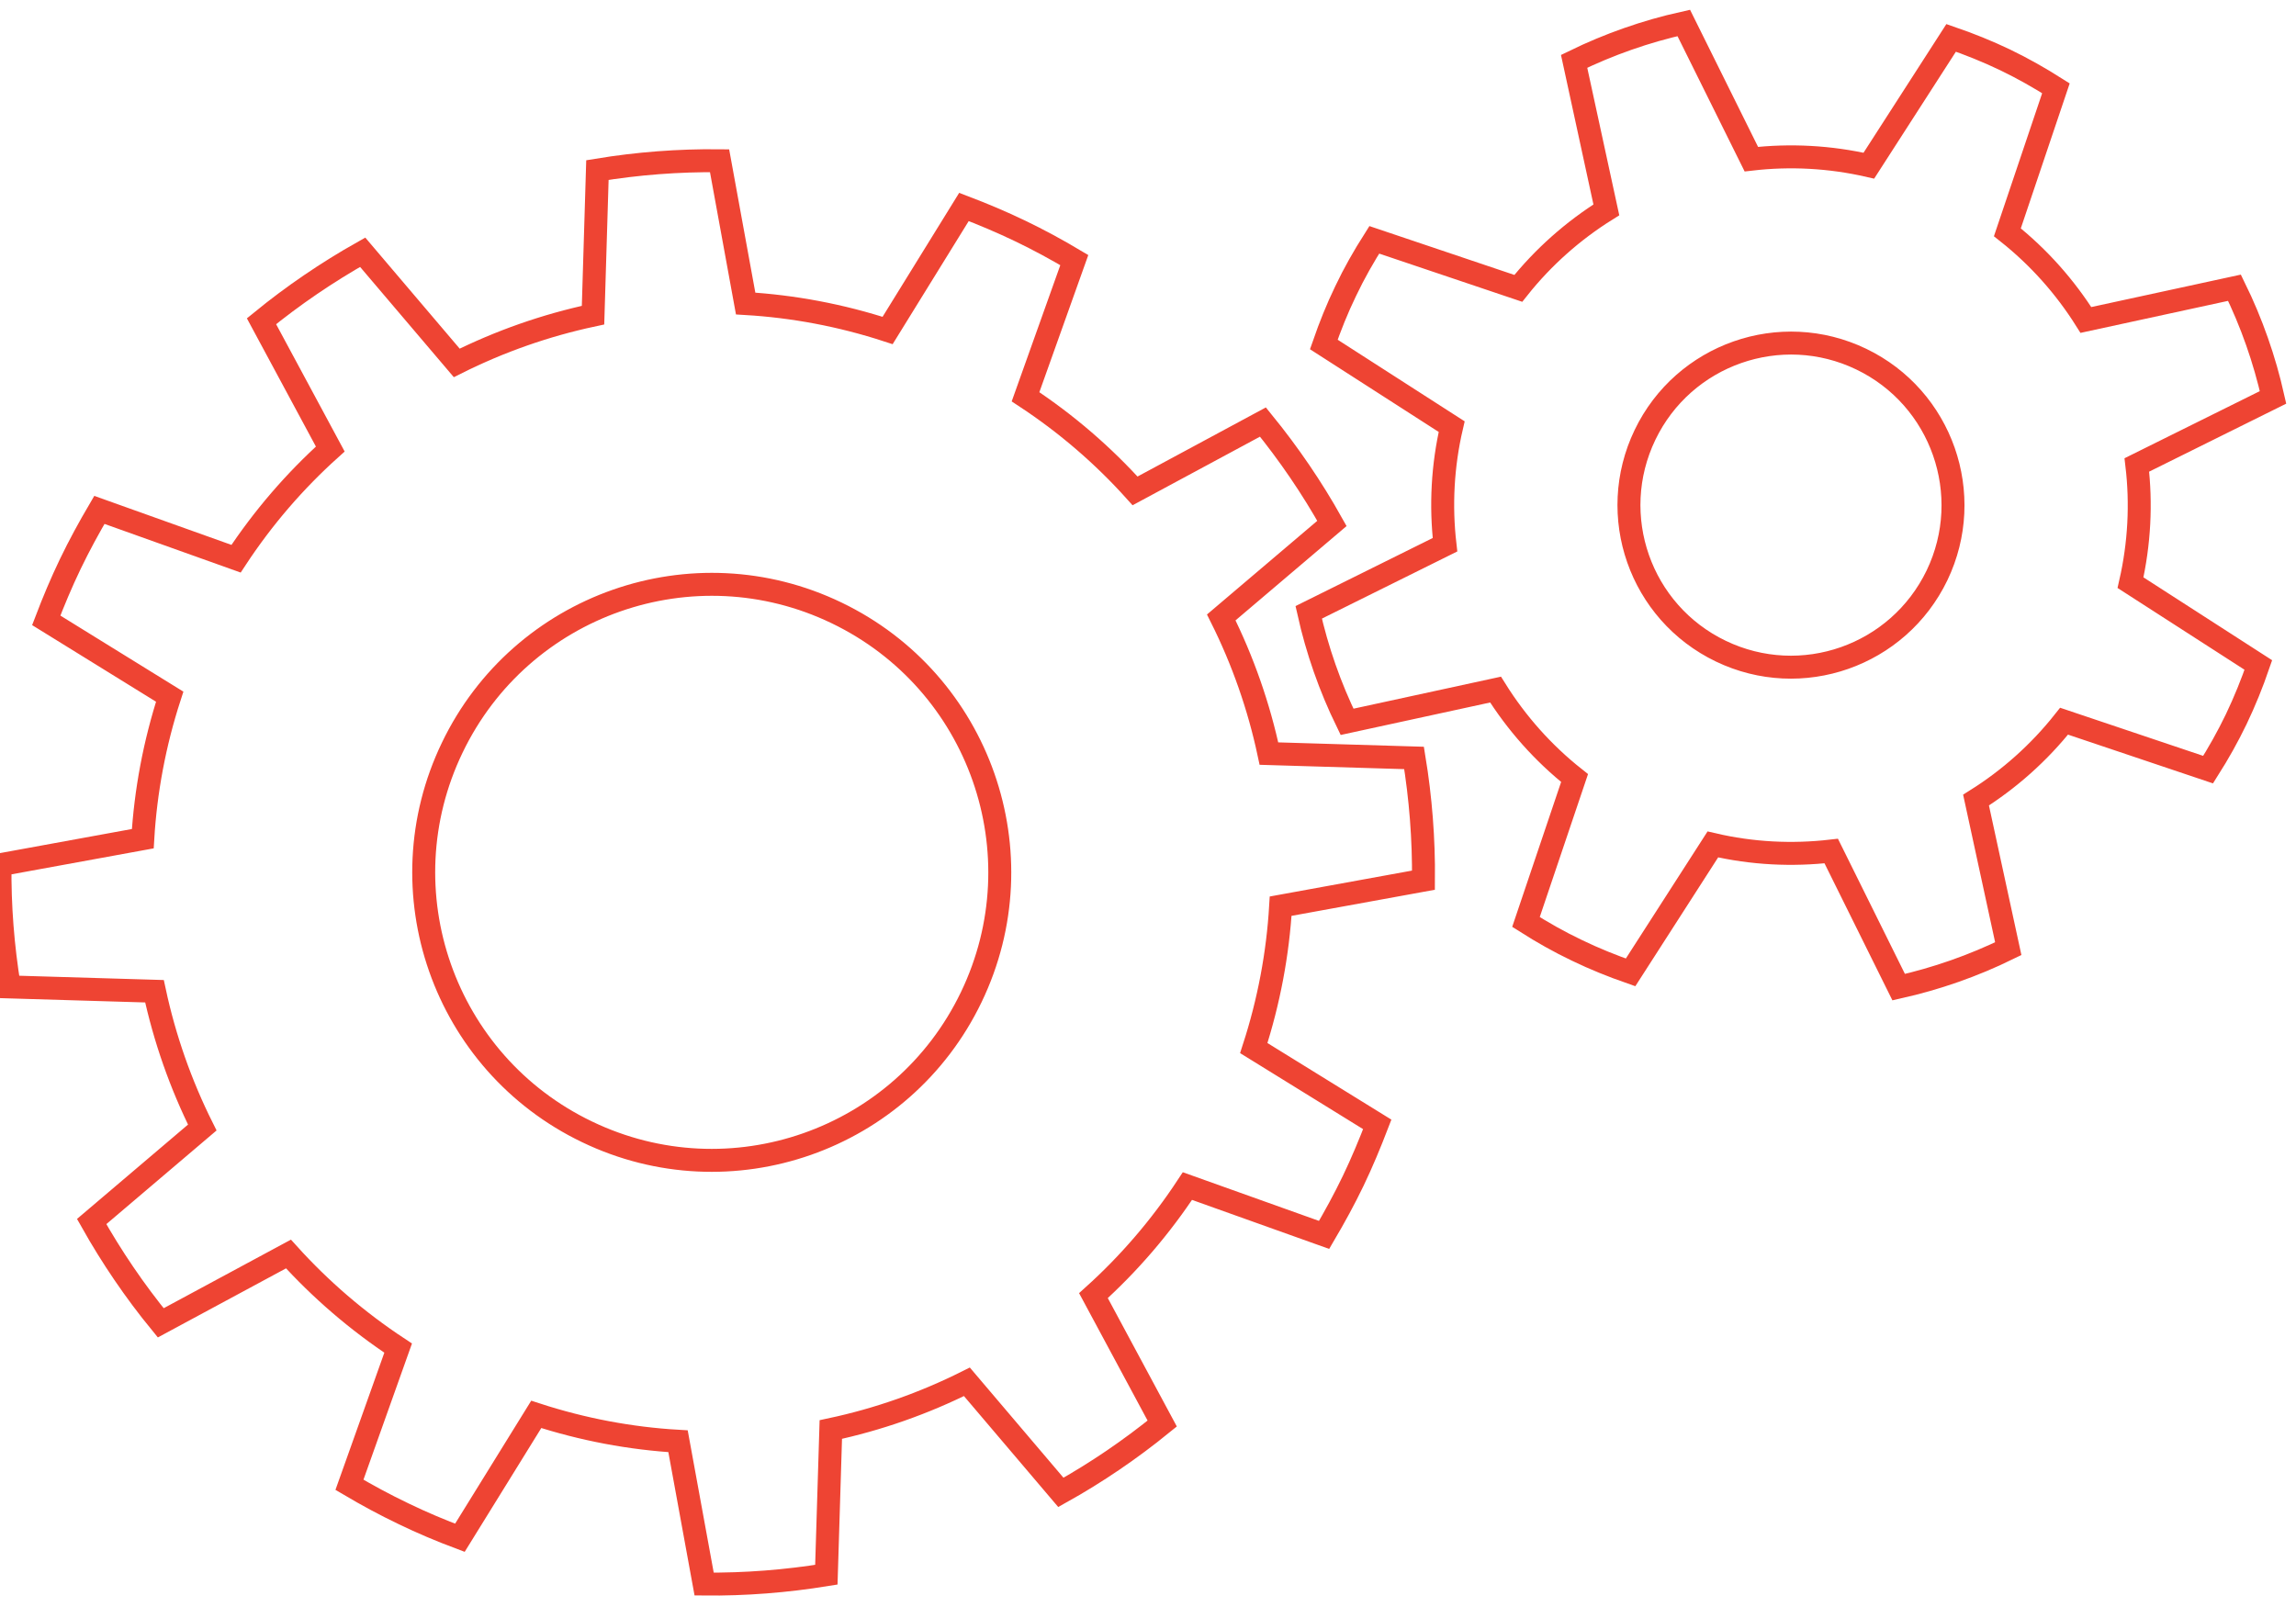
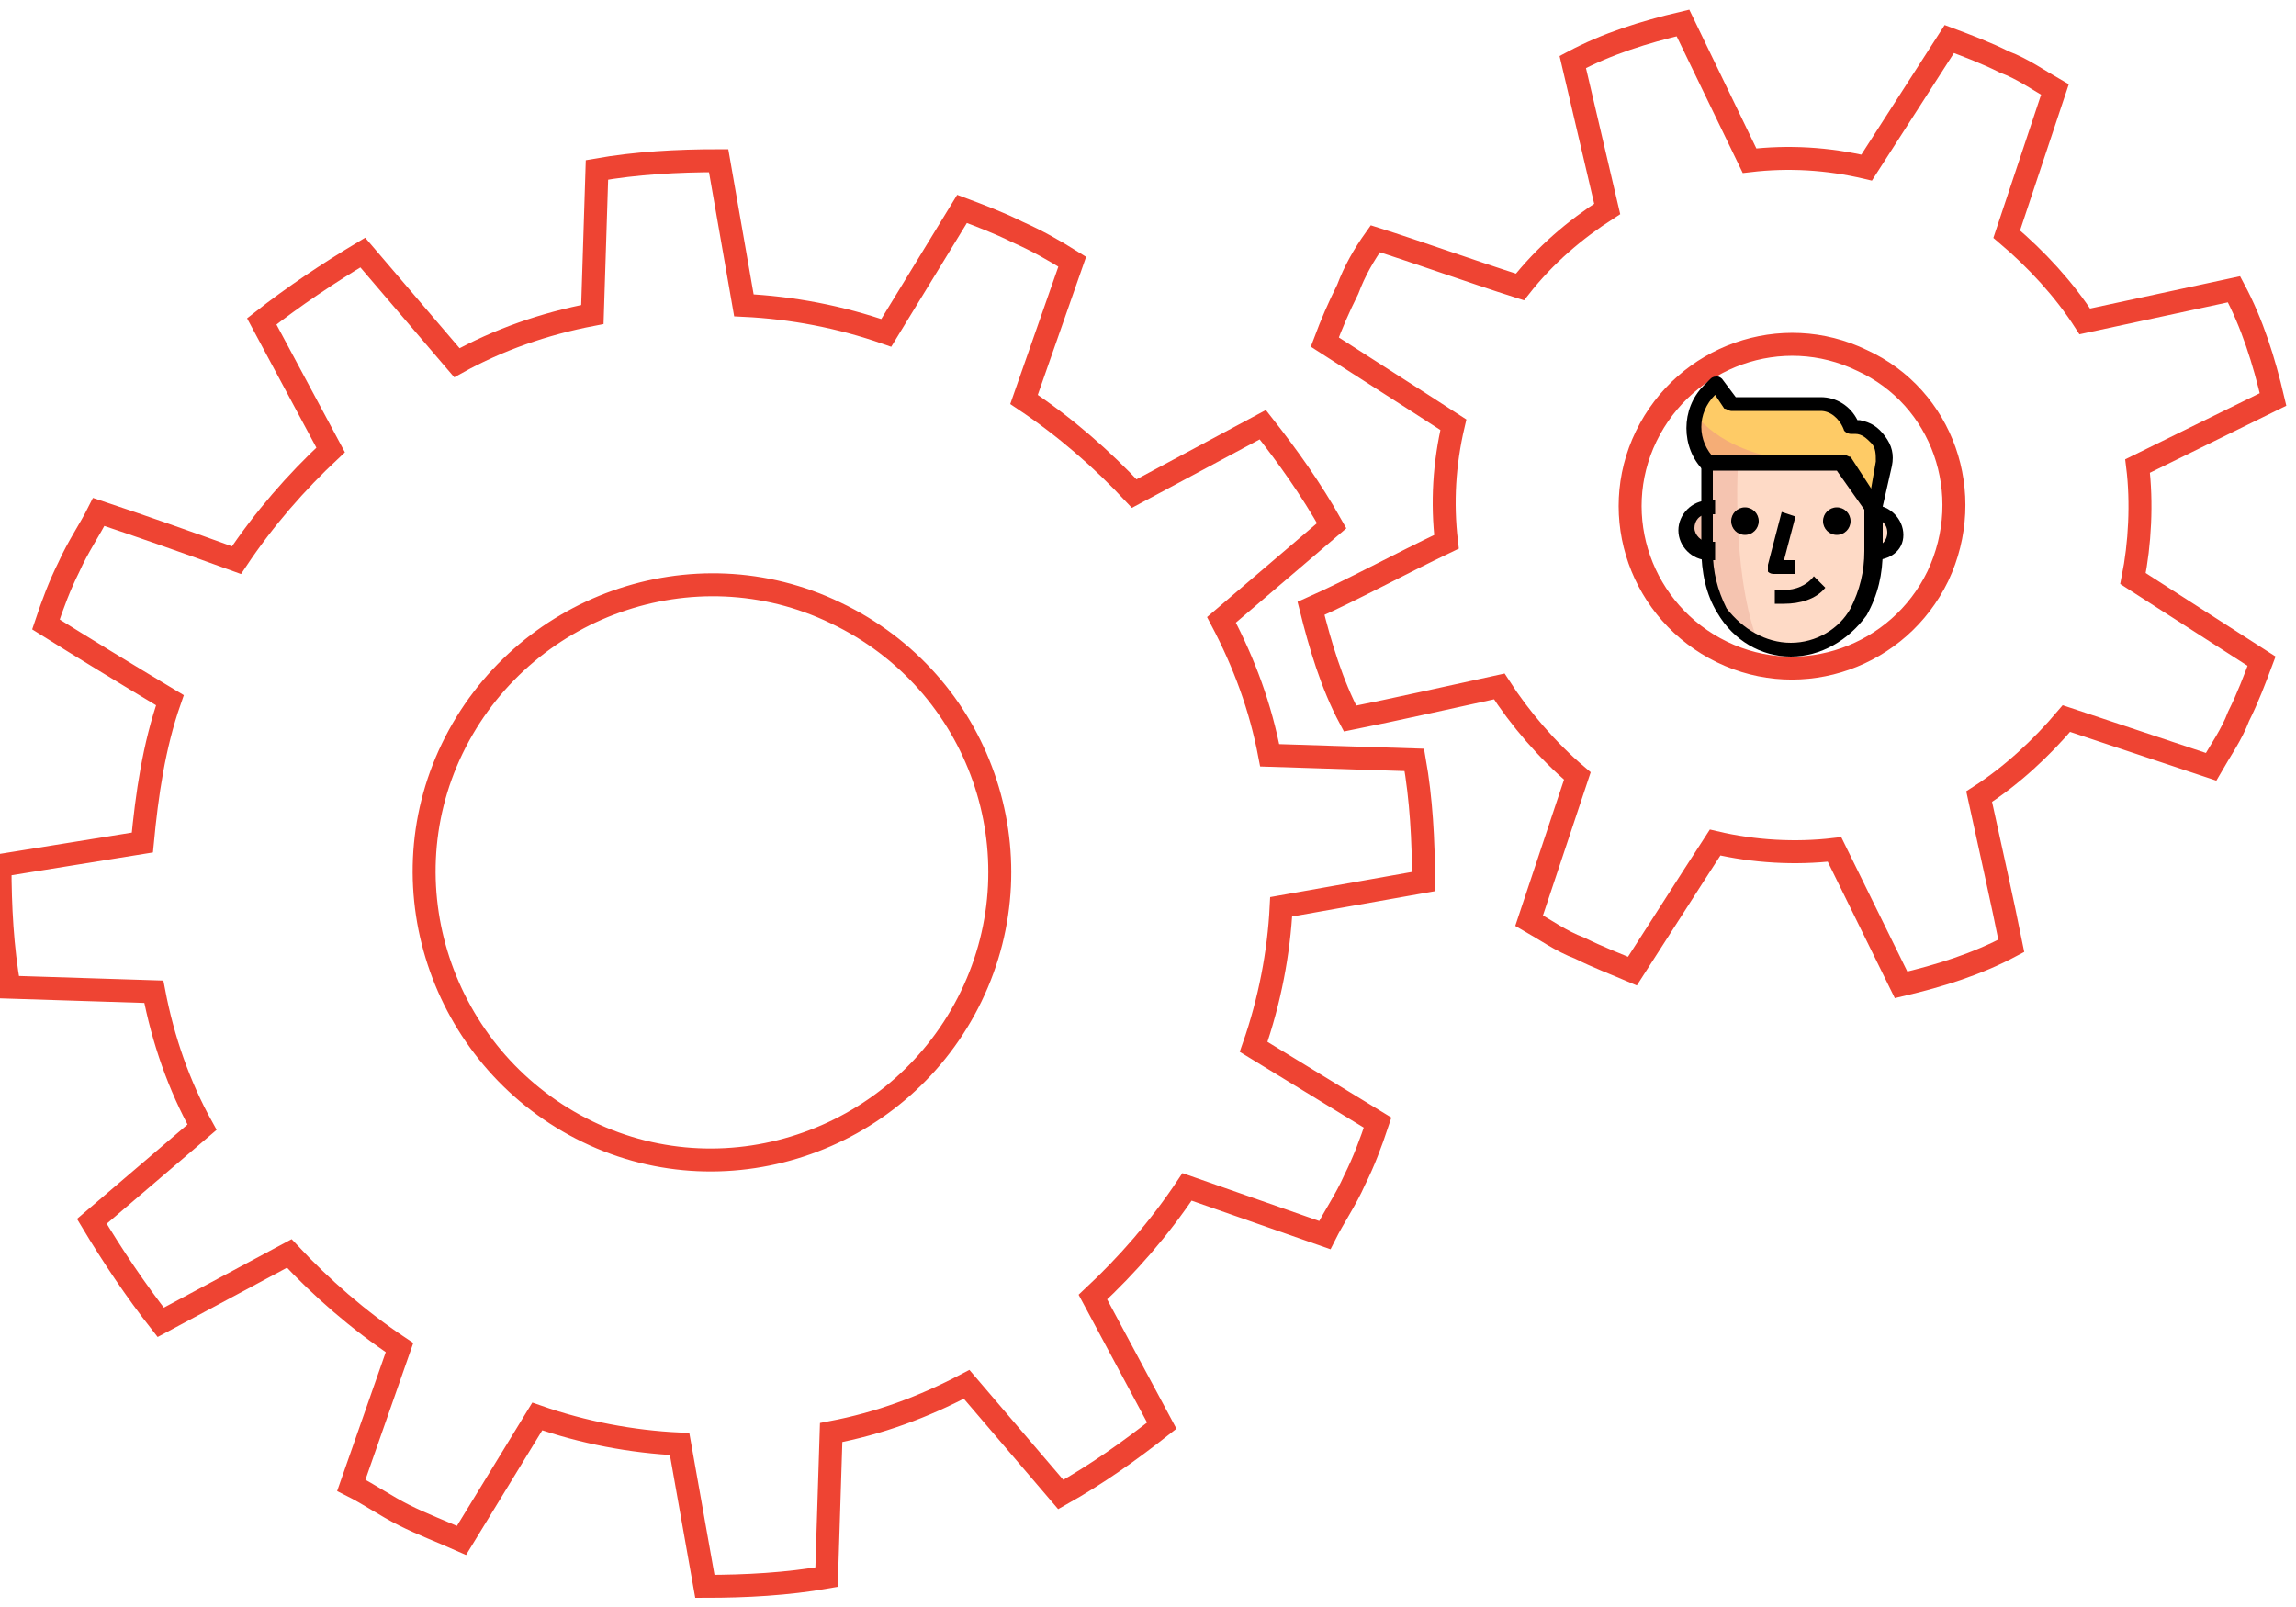
- <svg xmlns="http://www.w3.org/2000/svg" version="1.1" x="0px" y="0px" width="100.001px" height="70px" viewBox="0 0 100 68">
+ <svg xmlns="http://www.w3.org/2000/svg" version="1.1" id="Livello_1" x="0px" y="0px" viewBox="0 0 100 70" style="enable-background:new 0 0 100 70;" xml:space="preserve">
+   <style type="text/css">
+ 	.st0{fill:none;stroke:#EE4433;}
+ 	.st1{fill:#FEDAC6;}
+ 	.st2{fill:#F5C4B0;}
+ 	.st3{fill:#FECB66;}
+ 	.st4{fill:#F5AD76;}
+ </style>
  <g id="large">
-     <path d="M55.777,38.473l6.221-1.133c0.017-1.791-0.123-3.573-0.41-5.324l-6.321-0.19c-0.438-2.053-1.135-4.048-2.076-5.931     l4.82-4.094c-0.868-1.552-1.874-3.028-3.005-4.417l-5.569,2.999c-1.385-1.54-2.98-2.921-4.771-4.099l2.124-5.954     c-0.759-0.452-1.543-0.878-2.357-1.269c-0.811-0.39-1.625-0.732-2.449-1.046l-3.325,5.381c-2.038-0.665-4.113-1.052-6.183-1.174     L31.34,6.002c-1.792-0.02-3.571,0.119-5.32,0.406l-0.191,6.32c-2.056,0.439-4.051,1.137-5.936,2.08l-4.097-4.82     c-1.546,0.872-3.022,1.875-4.407,3.006l2.996,5.566c-1.54,1.384-2.925,2.985-4.104,4.778c-2.16-0.771-4.196-1.498-5.953-2.127     c-0.449,0.765-0.875,1.544-1.265,2.354c-0.39,0.811-0.733,1.63-1.049,2.457c1.587,0.981,3.424,2.119,5.377,3.325     c-0.662,2.037-1.049,4.117-1.172,6.186l-6.218,1.136c-0.021,1.789,0.12,3.566,0.407,5.321l6.32,0.188     c0.442,2.06,1.143,4.057,2.082,5.937l-4.818,4.095c0.872,1.549,1.873,3.026,3.009,4.412l5.563-2.998     c1.392,1.54,2.989,2.92,4.777,4.099l-2.121,5.954c0.756,0.446,1.538,0.871,2.348,1.258c0.813,0.394,1.633,0.739,2.462,1.05     l3.326-5.375c2.033,0.662,4.109,1.05,6.175,1.17l1.137,6.221c1.791,0.019,3.569-0.123,5.323-0.407l0.194-6.324     c2.053-0.438,4.045-1.136,5.927-2.079l4.093,4.817c1.55-0.865,3.026-1.87,4.414-2.999l-2.995-5.572     c1.537-1.385,2.914-2.98,4.093-4.772l5.953,2.127c0.448-0.761,0.878-1.545,1.268-2.356c0.388-0.808,0.729-1.631,1.047-2.458     l-5.378-3.324C55.268,42.615,55.655,40.542,55.777,38.473z M42.302,42.435c-3.002,6.243-10.495,8.872-16.737,5.866     c-6.244-2.999-8.872-10.493-5.867-16.736c3.002-6.244,10.495-8.873,16.736-5.869C42.676,28.698,45.306,36.19,42.302,42.435z" fill="none" stroke="#E43" />
-     <animateTransform attributeName="transform" begin="0s" dur="3s" type="rotate" from="0 31 37" to="360 31 37" repeatCount="indefinite">
-     </animateTransform>
+     <path class="st0" d="M55.8,39.5l6.2-1.1c0-1.8-0.1-3.6-0.4-5.3l-6.3-0.2c-0.4-2.1-1.1-4-2.1-5.9l4.8-4.1c-0.9-1.6-1.9-3-3-4.4   l-5.6,3c-1.4-1.5-3-2.9-4.8-4.1l2.1-6c-0.8-0.5-1.5-0.9-2.4-1.3c-0.8-0.4-1.6-0.7-2.4-1l-3.3,5.4c-2-0.7-4.1-1.1-6.2-1.2L31.3,7   c-1.8,0-3.6,0.1-5.3,0.4l-0.2,6.3c-2.1,0.4-4.1,1.1-5.9,2.1L15.8,11c-1.5,0.9-3,1.9-4.4,3l3,5.6c-1.5,1.4-2.9,3-4.1,4.8   c-2.2-0.8-4.2-1.5-6-2.1c-0.4,0.8-0.9,1.5-1.3,2.4c-0.4,0.8-0.7,1.6-1,2.5c1.6,1,3.4,2.1,5.4,3.3c-0.7,2-1,4.1-1.2,6.2L0,37.7   c0,1.8,0.1,3.6,0.4,5.3l6.3,0.2c0.4,2.1,1.1,4.1,2.1,5.9L4,53.2c0.9,1.5,1.9,3,3,4.4l5.6-3c1.4,1.5,3,2.9,4.8,4.1l-2.1,6   c0.8,0.4,1.5,0.9,2.3,1.3c0.8,0.4,1.6,0.7,2.5,1.1l3.3-5.4c2,0.7,4.1,1.1,6.2,1.2l1.1,6.2c1.8,0,3.6-0.1,5.3-0.4l0.2-6.3   c2.1-0.4,4-1.1,5.9-2.1l4.1,4.8c1.6-0.9,3-1.9,4.4-3l-3-5.6c1.5-1.4,2.9-3,4.1-4.8l6,2.1c0.4-0.8,0.9-1.5,1.3-2.4   c0.4-0.8,0.7-1.6,1-2.5l-5.4-3.3C55.3,43.6,55.7,41.5,55.8,39.5z M42.3,43.4c-3,6.2-10.5,8.9-16.7,5.9c-6.2-3-8.9-10.5-5.9-16.7   c3-6.2,10.5-8.9,16.7-5.9C42.7,29.7,45.3,37.2,42.3,43.4z" />
+     <animateTransform accumulate="none" additive="replace" attributeName="transform" begin="0s" calcMode="linear" dur="3s" fill="remove" from="0 31 37" repeatCount="indefinite" restart="always" to="360 31 37" type="rotate">
+ 		</animateTransform>
  </g>
  <g id="small">
-     <path d="M93.068,19.253L99,16.31c-0.371-1.651-0.934-3.257-1.679-4.776l-6.472,1.404c-0.902-1.436-2.051-2.735-3.42-3.819     l2.115-6.273c-0.706-0.448-1.443-0.867-2.213-1.238c-0.774-0.371-1.559-0.685-2.351-0.958l-3.584,5.567     c-1.701-0.39-3.432-0.479-5.118-0.284L73.335,0c-1.652,0.367-3.256,0.931-4.776,1.672l1.404,6.47     c-1.439,0.899-2.744,2.047-3.835,3.419c-2.208-0.746-4.38-1.476-6.273-2.114c-0.451,0.71-0.874,1.448-1.244,2.229     c-0.371,0.764-0.68,1.541-0.954,2.329c1.681,1.078,3.612,2.323,5.569,3.579c-0.399,1.711-0.486,3.449-0.291,5.145     c-2.086,1.034-4.143,2.055-5.936,2.945c0.368,1.648,0.929,3.25,1.67,4.769c1.954-0.426,4.193-0.912,6.468-1.405     c0.906,1.449,2.06,2.758,3.442,3.853l-2.117,6.27c0.708,0.449,1.439,0.865,2.218,1.236c0.767,0.371,1.551,0.685,2.338,0.96     c1.081-1.68,2.319-3.612,3.583-5.574c1.714,0.401,3.457,0.484,5.156,0.288L82.695,42c1.651-0.371,3.252-0.931,4.773-1.676     c-0.425-1.952-0.912-4.194-1.404-6.473c1.439-0.902,2.744-2.057,3.835-3.436l6.273,2.11c0.444-0.7,0.856-1.43,1.225-2.197     c0.372-0.777,0.691-1.569,0.963-2.361l-5.568-3.586C93.181,22.677,93.269,20.939,93.068,19.253z M84.365,24.062     c-1.693,3.513-5.908,4.991-9.418,3.302c-3.513-1.689-4.99-5.906-3.301-9.419c1.688-3.513,5.906-4.991,9.417-3.302     C84.573,16.331,86.05,20.549,84.365,24.062z" fill="none" stroke="#E43" />
-     <animateTransform attributeName="transform" begin="0s" dur="2s" type="rotate" from="0 78 21" to="-360 78 21" repeatCount="indefinite">
-     </animateTransform>
+     <path class="st0" d="M93.1,20.3l5.9-2.9c-0.4-1.7-0.9-3.3-1.7-4.8l-6.5,1.4c-0.9-1.4-2.1-2.7-3.4-3.8l2.1-6.3   c-0.7-0.4-1.4-0.9-2.2-1.2c-0.8-0.4-1.6-0.7-2.4-1l-3.6,5.6c-1.7-0.4-3.4-0.5-5.1-0.3L73.3,1c-1.7,0.4-3.3,0.9-4.8,1.7L70,9.1   c-1.4,0.9-2.7,2-3.8,3.4c-2.2-0.7-4.4-1.5-6.3-2.1c-0.5,0.7-0.9,1.4-1.2,2.2c-0.4,0.8-0.7,1.5-1,2.3c1.7,1.1,3.6,2.3,5.6,3.6   c-0.4,1.7-0.5,3.4-0.3,5.1c-2.1,1-4.1,2.1-5.9,2.9c0.4,1.6,0.9,3.3,1.7,4.8c2-0.4,4.2-0.9,6.5-1.4c0.9,1.4,2.1,2.8,3.4,3.9   l-2.1,6.3c0.7,0.4,1.4,0.9,2.2,1.2c0.8,0.4,1.6,0.7,2.3,1c1.1-1.7,2.3-3.6,3.6-5.6c1.7,0.4,3.5,0.5,5.2,0.3l2.9,5.9   c1.7-0.4,3.3-0.9,4.8-1.7c-0.4-2-0.9-4.2-1.4-6.5c1.4-0.9,2.7-2.1,3.8-3.4l6.3,2.1c0.4-0.7,0.9-1.4,1.2-2.2c0.4-0.8,0.7-1.6,1-2.4   l-5.6-3.6C93.2,23.7,93.3,21.9,93.1,20.3z M84.4,25.1c-1.7,3.5-5.9,5-9.4,3.3c-3.5-1.7-5-5.9-3.3-9.4c1.7-3.5,5.9-5,9.4-3.3   C84.6,17.3,86.1,21.5,84.4,25.1z" />
+     <g>
+       <path class="st1" d="M81.6,22.1h-0.3v2h0.3c0.5,0,1-0.4,1-1S82.1,22.1,81.6,22.1z" />
+       <path class="st2" d="M73.4,23.1c0,0.5,0.4,1,1,1h0.3v-2h-0.3C73.9,22.1,73.4,22.5,73.4,23.1z" />
+       <path class="st3" d="M81.6,22.1l0.4-2c0.1-0.7-0.4-1.5-1.1-1.6c-0.1,0-0.2,0-0.2,0l0,0c-0.2-0.6-0.7-1-1.4-1h-3.9l-0.6-1l-0.3,0.3    c-0.9,0.9-0.9,2.4,0,3.3l0,0h5.9L81.6,22.1z" />
+       <path class="st1" d="M81.6,22.1v1.9c0,0.9-0.2,1.8-0.7,2.6l0,0c-0.6,1.1-1.7,1.7-2.9,1.7l0,0c-1.2,0-2.3-0.7-2.9-1.7l0,0    c-0.4-0.8-0.7-1.7-0.7-2.6v-3.8h5.9L81.6,22.1z" />
+       <path class="st2" d="M75.7,20.1h-1.3v3.8c0,0.9,0.2,1.8,0.7,2.6c0.3,0.6,0.8,1.1,1.4,1.3C75.4,24.7,75.7,20.1,75.7,20.1z" />
+       <path class="st4" d="M73.8,18c-0.2,0.8,0,1.6,0.6,2.2h5.2C75.9,20.1,74.4,18.8,73.8,18z" />
+       <path d="M81.6,24.4h-0.3v-0.6h0.3c0.4,0,0.6-0.3,0.6-0.6c0-0.4-0.3-0.6-0.6-0.6h-0.3v-0.6h0.3c0.7,0,1.3,0.6,1.3,1.3    S82.3,24.4,81.6,24.4z" />
+       <path d="M74.7,24.4h-0.3c-0.7,0-1.3-0.6-1.3-1.3s0.6-1.3,1.3-1.3h0.3v0.6h-0.3c-0.4,0-0.6,0.3-0.6,0.6s0.3,0.6,0.6,0.6h0.3V24.4z" />
+       <path d="M78.3,25h-1c-0.1,0-0.2,0-0.3-0.1C77,24.8,77,24.7,77,24.6l0.6-2.3l0.6,0.2l-0.5,1.9h0.5V25L78.3,25z" />
+       <path d="M78,28.6C78,28.6,78,28.6,78,28.6c-1.3,0-2.5-0.7-3.2-1.9c-0.5-0.8-0.7-1.8-0.7-2.8v-3.8c0-0.2,0.1-0.3,0.3-0.3h5.9    c0.1,0,0.2,0.1,0.3,0.1l1.3,2c0,0.1,0.1,0.1,0.1,0.2v1.9c0,1-0.2,1.9-0.7,2.8C80.5,27.9,79.3,28.6,78,28.6z M78,28L78,28    c1.1,0,2.1-0.6,2.6-1.5c0.4-0.8,0.6-1.6,0.6-2.5v-1.8l-1.2-1.7h-5.4v3.5c0,0.9,0.2,1.7,0.6,2.5C75.9,27.4,76.9,28,78,28    C78,28,78,28,78,28z" />
+       <path d="M77.7,26.3h-0.4v-0.6h0.4c0.5,0,1-0.2,1.3-0.6l0.5,0.5C79.1,26.1,78.4,26.3,77.7,26.3z" />
+       <circle cx="76" cy="22.7" r="0.6" />
+       <ellipse cx="80" cy="22.7" rx="0.6" ry="0.6" />
+       <path d="M81.9,22.5l-0.6-0.1l0.4-2.3c0-0.3,0-0.6-0.2-0.8c-0.2-0.2-0.4-0.4-0.7-0.4c-0.1,0-0.1,0-0.2,0l0,0    c-0.1,0-0.3-0.1-0.3-0.2c-0.2-0.5-0.6-0.8-1-0.8h-3.9c-0.1,0-0.2-0.1-0.3-0.1l-0.4-0.6l0,0c-0.4,0.4-0.6,0.9-0.6,1.4    c0,0.5,0.2,1,0.6,1.4l-0.5,0.5c-1-1-1-2.7,0-3.7l0.3-0.3c0.1-0.1,0.2-0.1,0.3-0.1c0.1,0,0.2,0.1,0.2,0.1l0.6,0.8h3.7    c0.7,0,1.3,0.4,1.6,1c0,0,0,0,0.1,0c0.5,0.1,0.8,0.3,1.1,0.7c0.3,0.4,0.4,0.8,0.3,1.3L81.9,22.5z" />
+     </g>
+     <animateTransform accumulate="none" additive="replace" attributeName="transform" begin="0s" calcMode="linear" dur="2s" fill="remove" from="0 78 21" repeatCount="indefinite" restart="always" to="-360 78 21" type="rotate">
+ 		</animateTransform>
  </g>
</svg>
